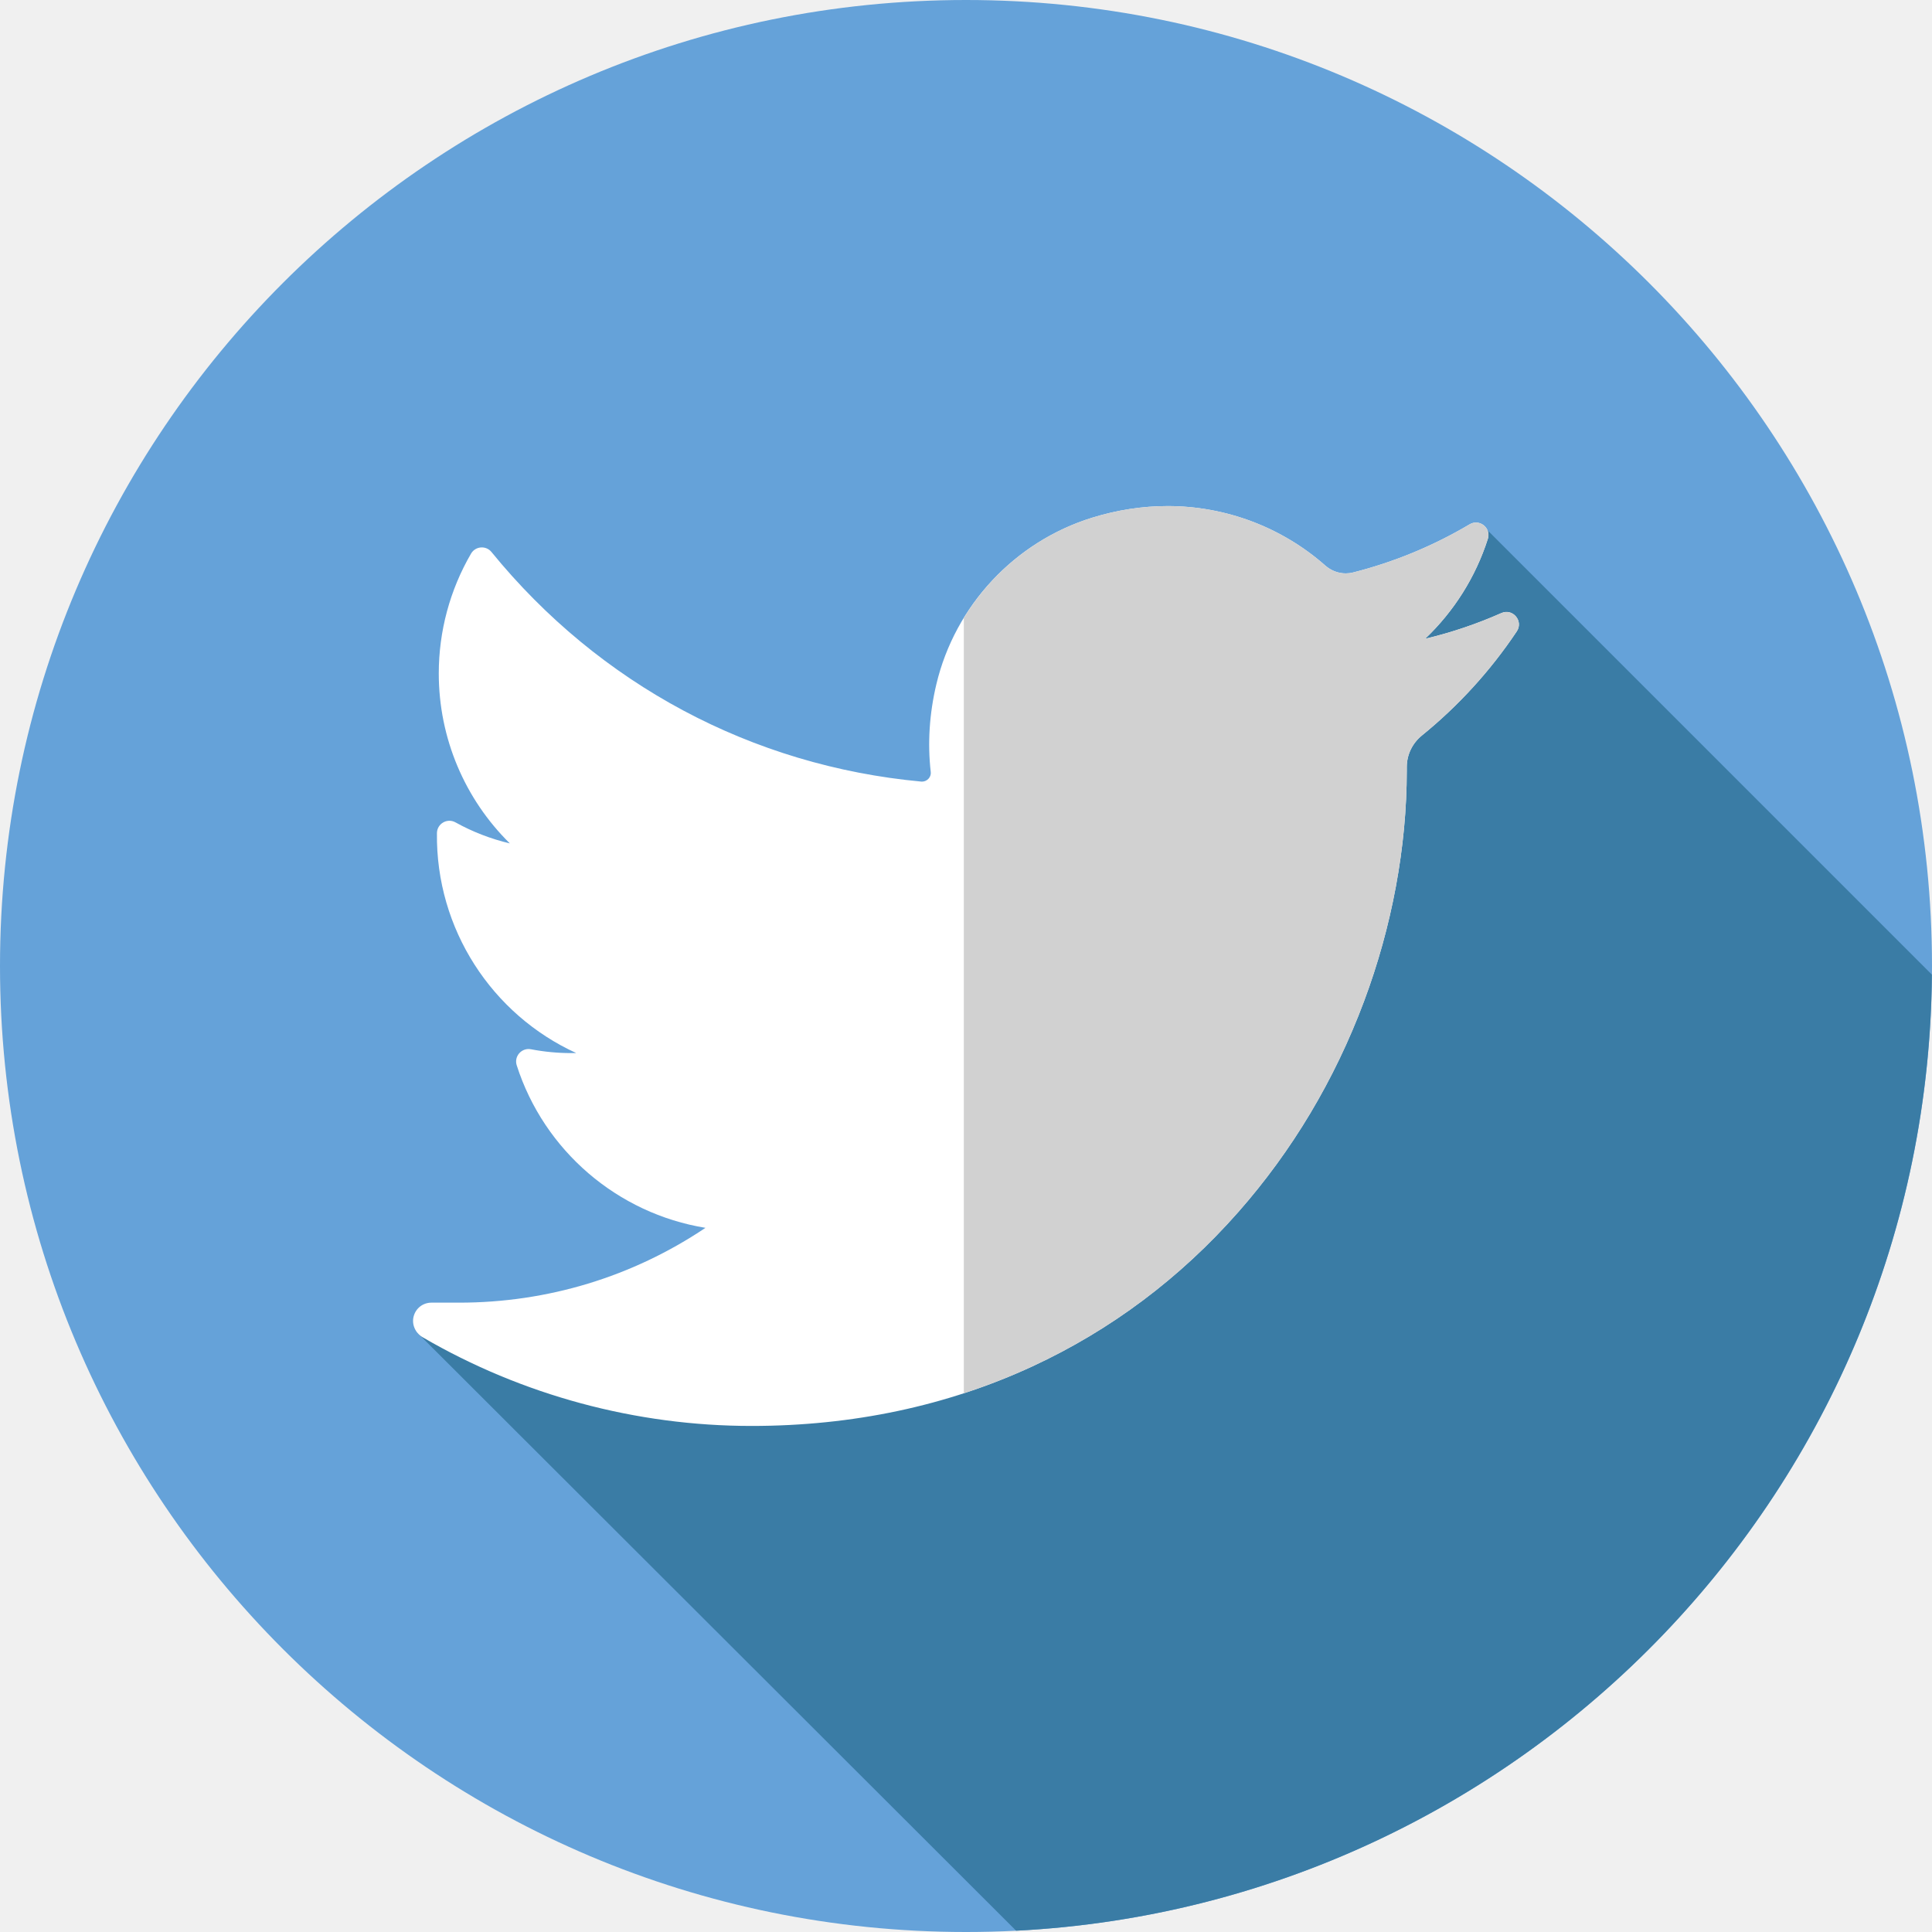
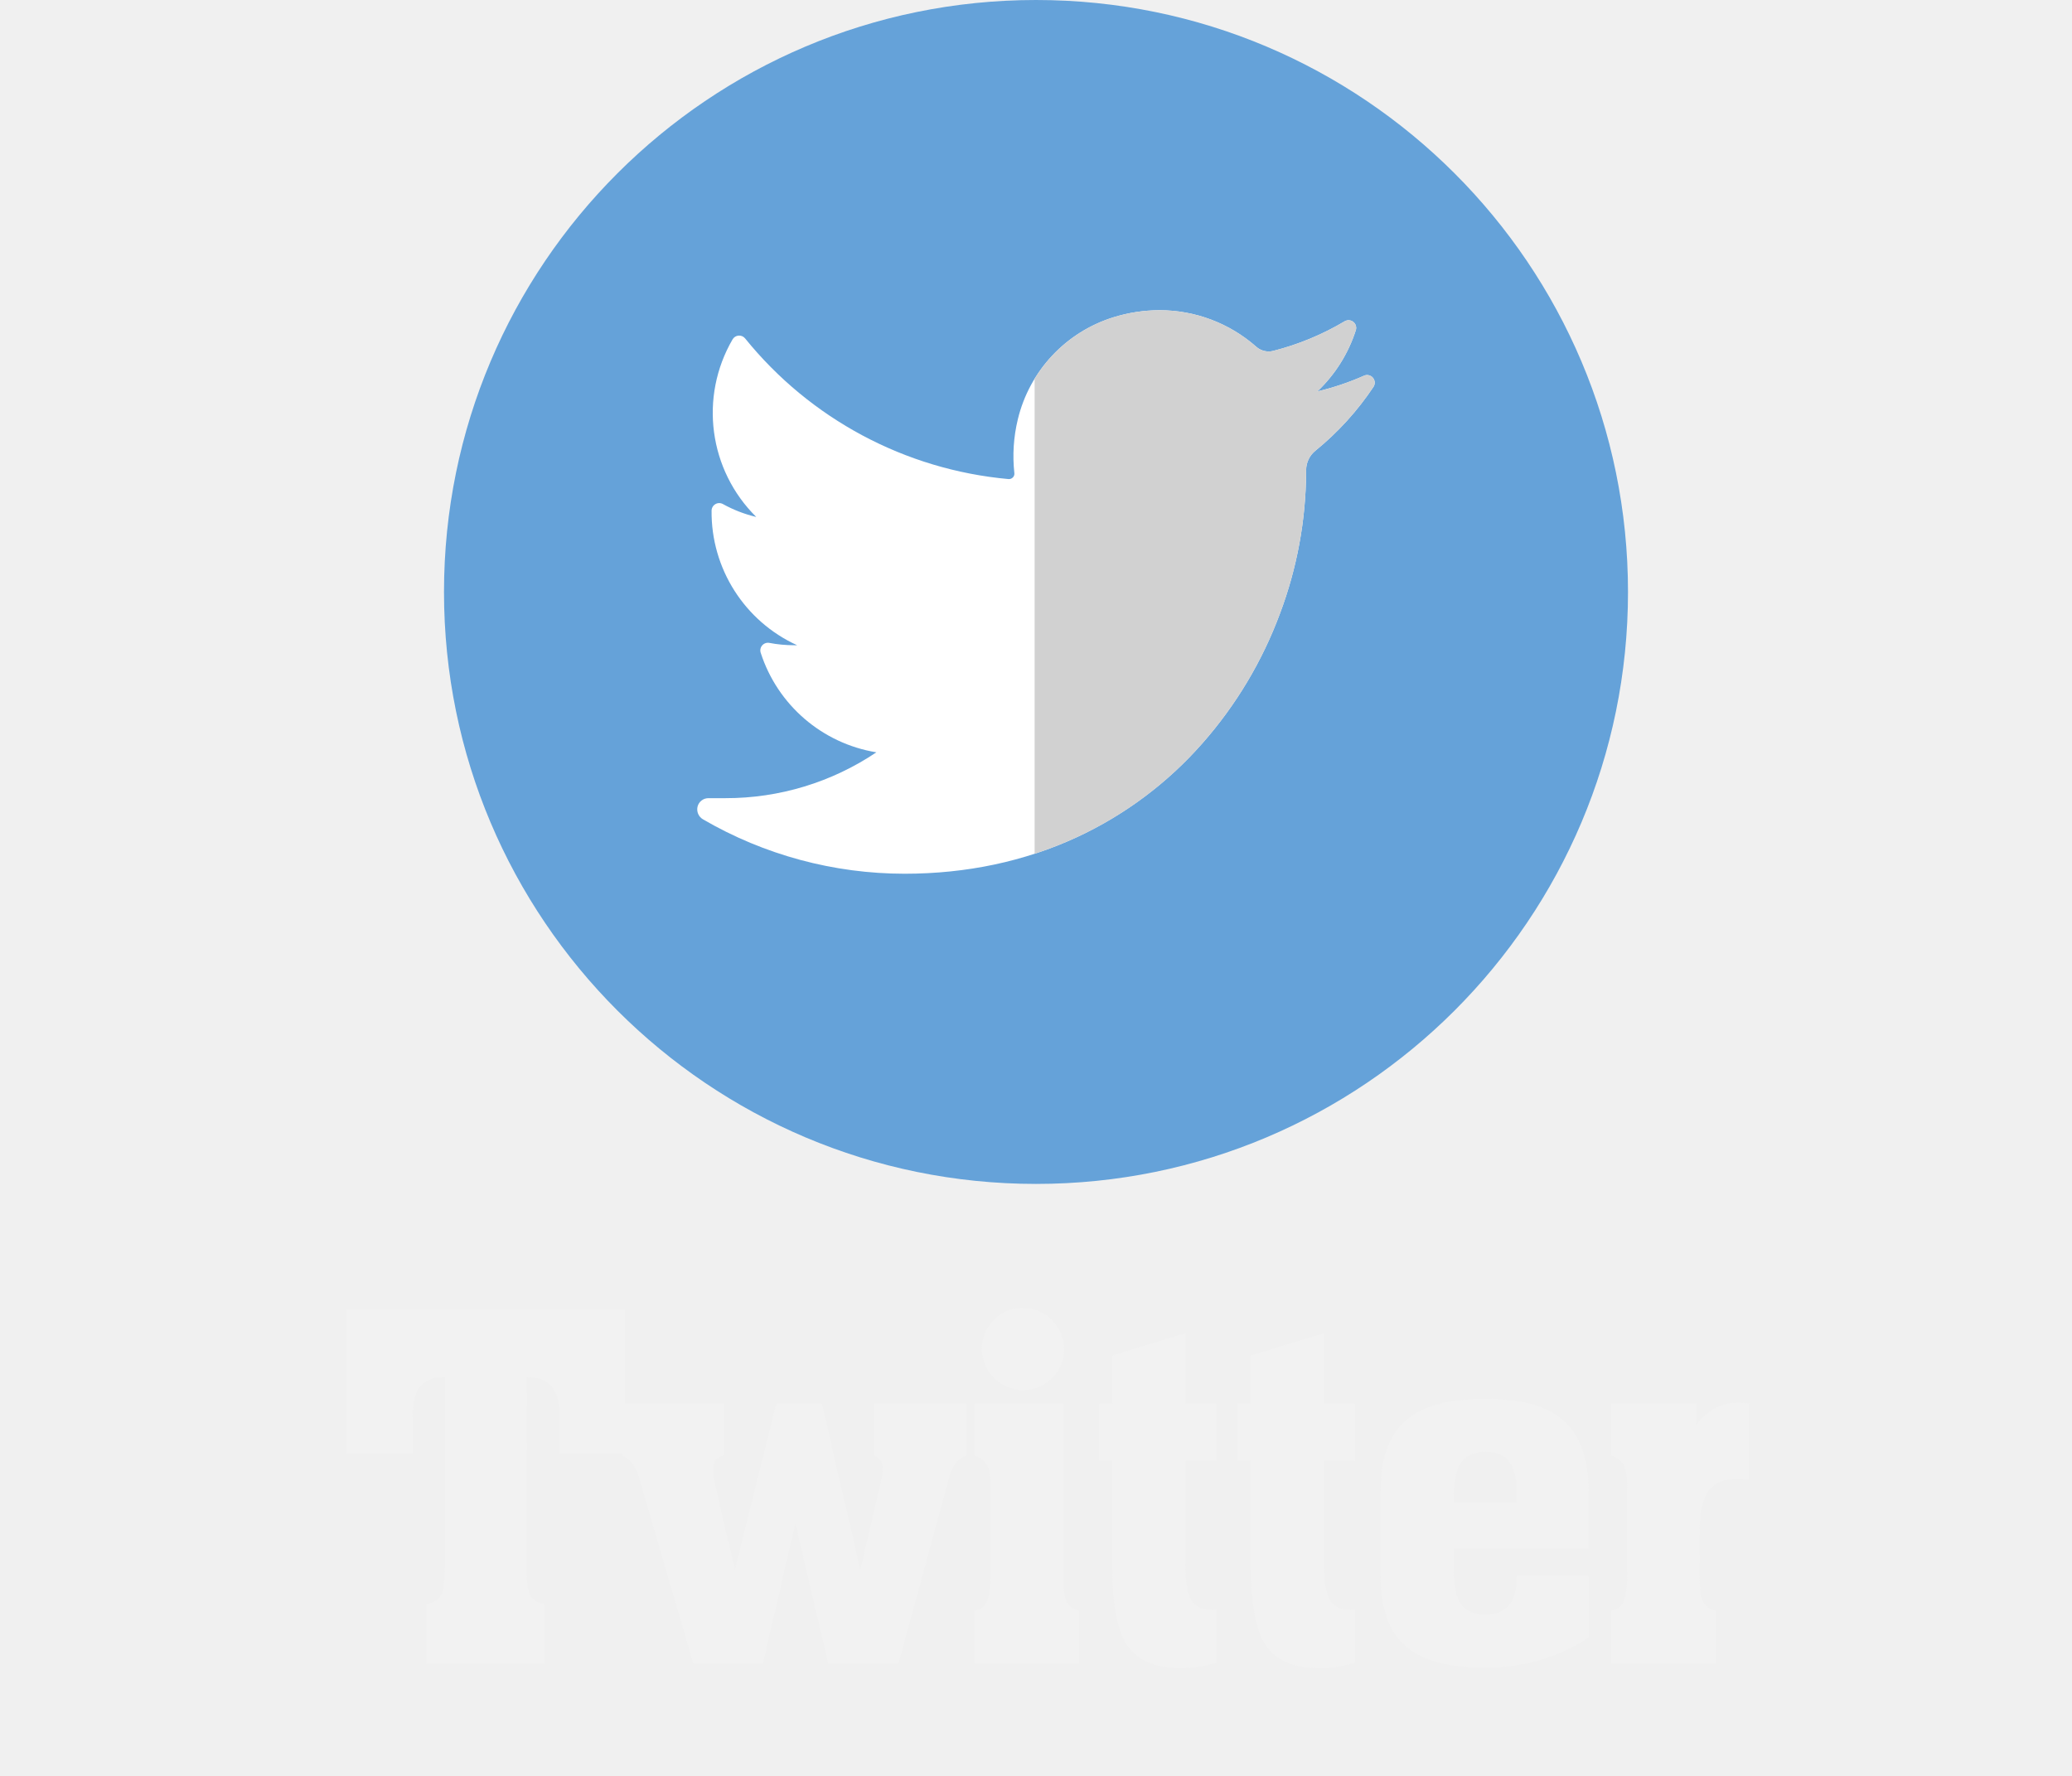
- <svg xmlns="http://www.w3.org/2000/svg" version="1.1" id="Layer_1" x="0px" y="0px" viewBox="0 0 512 512" style="enable-background:new 0 0 512 512;" xml:space="preserve">
-   <circle style="fill:#65A2D9;" cx="256" cy="256" r="256" />
-   <path style="fill:#3A7CA5;" d="M393.014,139.326c-26.703,23.169-53.253,43.475-74.954,71.852  c-53.381,64.372-118.613,155.7-207.386,142.086l158.61,158.396c134.456-6.873,241.497-117.493,242.686-253.376L393.014,139.326z" />
-   <path style="fill:#FFFFFF;" d="M397.872,162.471c-6.513,2.889-13.271,5.167-20.208,6.815c7.644-7.261,13.39-16.346,16.631-26.484  c0.926-2.893-2.219-5.398-4.832-3.848c-9.65,5.725-20.044,10.016-30.894,12.762c-0.628,0.16-1.276,0.24-1.929,0.24  c-1.979,0-3.896-0.733-5.411-2.065c-11.542-10.174-26.39-15.777-41.805-15.777c-6.672,0-13.405,1.04-20.016,3.091  c-20.487,6.353-36.295,23.254-41.257,44.103c-1.86,7.818-2.362,15.648-1.496,23.264c0.097,0.876-0.314,1.486-0.569,1.772  c-0.45,0.502-1.084,0.791-1.745,0.791c-0.072,0-0.15-0.003-0.224-0.01c-44.846-4.168-85.287-25.772-113.869-60.837  c-1.455-1.789-4.253-1.569-5.415,0.422c-5.596,9.606-8.554,20.589-8.554,31.766c0,17.127,6.884,33.27,18.837,45.039  c-5.027-1.193-9.893-3.07-14.414-5.582c-2.188-1.214-4.877,0.35-4.908,2.851c-0.31,25.445,14.588,48.087,36.905,58.282  c-0.45,0.01-0.9,0.014-1.35,0.014c-3.537,0-7.121-0.338-10.645-1.015c-2.463-0.467-4.532,1.867-3.768,4.253  c7.246,22.618,26.717,39.288,50.021,43.07c-19.339,12.983-41.863,19.83-65.302,19.83l-7.306-0.003c-2.255,0-4.16,1.469-4.73,3.65  c-0.565,2.145,0.474,4.413,2.396,5.53c26.412,15.372,56.541,23.495,87.138,23.495c26.784,0,51.838-5.313,74.466-15.798  c20.745-9.609,39.076-23.345,54.486-40.827c14.357-16.286,25.581-35.085,33.365-55.879c7.418-19.816,11.34-40.967,11.34-61.154  v-0.964c0-3.241,1.465-6.291,4.024-8.37c9.706-7.882,18.16-17.158,25.122-27.572C403.796,164.578,400.896,161.13,397.872,162.471  L397.872,162.471z" />
-   <path style="fill:#D1D1D1;" d="M397.872,162.471c-6.515,2.889-13.271,5.167-20.208,6.815c7.644-7.261,13.39-16.346,16.632-26.484  c0.926-2.893-2.219-5.398-4.832-3.848c-9.65,5.725-20.044,10.016-30.894,12.762c-0.628,0.16-1.276,0.24-1.929,0.24  c-1.979,0-3.896-0.733-5.411-2.065c-11.542-10.174-26.39-15.777-41.805-15.777c-6.671,0-13.405,1.04-20.016,3.091  c-14.322,4.441-26.343,14.048-33.985,26.546v205.477c6.222-2.029,12.293-4.403,18.198-7.139  c20.745-9.609,39.076-23.345,54.486-40.827c14.357-16.287,25.581-35.085,33.365-55.879c7.418-19.816,11.34-40.967,11.34-61.154  v-0.964c0-3.241,1.465-6.291,4.024-8.37c9.706-7.882,18.16-17.158,25.122-27.572C403.796,164.578,400.896,161.13,397.872,162.471z" />
-   <g>
- </g>
-   <g>
- </g>
-   <g>
- </g>
-   <g>
- </g>
-   <g>
- </g>
-   <g>
- </g>
-   <g>
- </g>
-   <g>
- </g>
-   <g>
- </g>
-   <g>
- </g>
-   <g>
- </g>
-   <g>
- </g>
-   <g>
- </g>
-   <g>
- </g>
-   <g>
- </g>
+ <svg xmlns="http://www.w3.org/2000/svg" id="Layer_1" data-name="Layer 1" viewBox="0 0 700 600">
+   <defs>
+     <style>.cls-1{fill:#f2f2f2;}.cls-2{fill:#65a2d9;}.cls-3{fill:#fff;}.cls-4{fill:#d1d1d1;}</style>
+   </defs>
+   <path class="cls-1" d="M150.26,465.21q-5.81.16-8.37,3.34t-2.55,10.33V491H117.11V442.5h93.95V491h-22v-12.1q0-7.23-2.59-10.37t-8.48-3.3l-.08,64.33q0,7.46,1.26,9.54t4.71,2.87v20.11H144.13V542q3.53-.78,4.83-2.95t1.3-9.47Z" />
+   <path class="cls-1" d="M234.24,562.06l-18.15-62.13a15.8,15.8,0,0,0-2.2-5.15,11.48,11.48,0,0,0-3.61-3V474.24h34.33v17.52a5,5,0,0,0-2.83,1.45,4.8,4.8,0,0,0-.79,3q0,1.65,0,2.28a5.46,5.46,0,0,0,.2,1.18l7.07,30.71,14-56.17h15.4l13,56.17,7.07-30.4a13.36,13.36,0,0,0,.39-1.85,14.29,14.29,0,0,0,.16-2.08,4.28,4.28,0,0,0-.75-2.59,5.69,5.69,0,0,0-2.32-1.73V474.24h31.34v17.52a7.34,7.34,0,0,0-3.53,2.44,12.36,12.36,0,0,0-2.28,4.71l-17.2,63.16H279.8l-11.08-47.45-11,47.45Z" />
+   <path class="cls-1" d="M359.22,532.29q0,6.91,1.14,9a6.19,6.19,0,0,0,4.2,2.91v17.83H329.14V544.23a5.27,5.27,0,0,0,4.28-3.18q1.22-2.71,1.22-10.17V503q0-6-1.14-8.05a7.85,7.85,0,0,0-4.36-3.18V474.24h30.09Zm-27.49-76.43a13.58,13.58,0,0,1,4-9.86,13.19,13.19,0,0,1,9.78-4.12,14,14,0,0,1,14,14,13.14,13.14,0,0,1-4.16,9.78,13.62,13.62,0,0,1-9.82,4,14.09,14.09,0,0,1-13.83-13.83Z" />
+   <path class="cls-1" d="M400.47,450.44v23.8h10.45v19.32H400.47V528q0,9.35,2,12.65t7.27,3.3h1.18v17.83a50.26,50.26,0,0,1-6.17,1.41,34.69,34.69,0,0,1-5.46.47q-12.65,0-18.07-7.19t-5.42-26.59V493.56h-4.48V474.24h4.48V458Z" />
+   <path class="cls-1" d="M447.29,450.44v23.8h10.45v19.32H447.29V528q0,9.35,2,12.65t7.27,3.3h1.18v17.83a50.26,50.26,0,0,1-6.17,1.41,34.69,34.69,0,0,1-5.46.47q-12.65,0-18.07-7.19t-5.42-26.59V493.56h-4.48V474.24h4.48V458Z" />
+   <path class="cls-1" d="M491.21,530.87q0,7.86,2.47,11.23t8.13,3.38q5.26,0,7.93-3.14t2.67-9.43v-.47h24.27v20.89a60.52,60.52,0,0,1-16.5,7.54,65.76,65.76,0,0,1-18.38,2.59q-18.62,0-27-7.34t-8.41-23.84V504q0-16.57,8.44-24t27-7.42q18.22,0,26.55,7.5T536.69,504v19.25H491.21Zm0-25.61v2.43h21.21v-3.53q0-7.07-2.59-10.37t-8-3.3q-5.58,0-8.09,3.5T491.21,505.27Z" />
+   <path class="cls-1" d="M574.17,532.29q0,6.68,1.18,8.88a6.54,6.54,0,0,0,4.32,3.06v17.83H544.24V544.23a5.27,5.27,0,0,0,4.28-3.18q1.22-2.71,1.22-10.17V503q0-6-1.14-8.05a7.85,7.85,0,0,0-4.36-3.18V474.24h28.83v7.23a17.92,17.92,0,0,1,6.25-5.66,16.65,16.65,0,0,1,7.89-1.89,32.15,32.15,0,0,1,3.3.24,1.28,1.28,0,0,0,.39.08v25.69a8,8,0,0,1-.94-.08q-2.2-.23-3.06-.24-6.68,0-9.7,4.12t-3,13.16Z" />
+   <circle class="cls-2" cx="350" cy="200" r="200" />
+   <path class="cls-3" d="M460.84,126.93a90.51,90.51,0,0,1-15.79,5.32,49.2,49.2,0,0,0,13-20.69,2.58,2.58,0,0,0-3.78-3,91.07,91.07,0,0,1-24.14,10,6.1,6.1,0,0,1-1.51.19,6.4,6.4,0,0,1-4.23-1.61,49.36,49.36,0,0,0-32.66-12.33,52.75,52.75,0,0,0-15.64,2.41,47.83,47.83,0,0,0-32.23,34.46,52.66,52.66,0,0,0-1.17,18.18,1.77,1.77,0,0,1-.44,1.38,1.84,1.84,0,0,1-1.36.62h-.17a129.43,129.43,0,0,1-89-47.53,2.58,2.58,0,0,0-4.23.33,49.42,49.42,0,0,0,8,60,44.25,44.25,0,0,1-11.26-4.36,2.58,2.58,0,0,0-3.83,2.23A49.43,49.43,0,0,0,269.3,218h-1.05a44.2,44.2,0,0,1-8.32-.79,2.58,2.58,0,0,0-2.94,3.32,49.47,49.47,0,0,0,39.08,33.65,91.09,91.09,0,0,1-51,15.49h-5.71a3.78,3.78,0,0,0-3.7,2.85,3.91,3.91,0,0,0,1.87,4.32,135.47,135.47,0,0,0,68.08,18.36c20.92,0,40.5-4.15,58.18-12.34A128.47,128.47,0,0,0,406.33,251a139.83,139.83,0,0,0,26.07-43.66,137.91,137.91,0,0,0,8.86-47.78v-.75a8.41,8.41,0,0,1,3.14-6.54A97.59,97.59,0,0,0,464,130.72a2.58,2.58,0,0,0-3.19-3.79Z" />
+   <path class="cls-4" d="M460.84,126.93a90.55,90.55,0,0,1-15.79,5.32,49.21,49.21,0,0,0,13-20.69,2.58,2.58,0,0,0-3.78-3,91.07,91.07,0,0,1-24.14,10,6.1,6.1,0,0,1-1.51.19,6.4,6.4,0,0,1-4.23-1.61,49.36,49.36,0,0,0-32.66-12.33,52.76,52.76,0,0,0-15.64,2.41,47.82,47.82,0,0,0-26.55,20.74V288.46A127.9,127.9,0,0,0,406.33,251a139.84,139.84,0,0,0,26.07-43.66,137.91,137.91,0,0,0,8.86-47.78v-.75a8.41,8.41,0,0,1,3.14-6.54A97.59,97.59,0,0,0,464,130.72,2.58,2.58,0,0,0,460.84,126.93Z" />
</svg>
